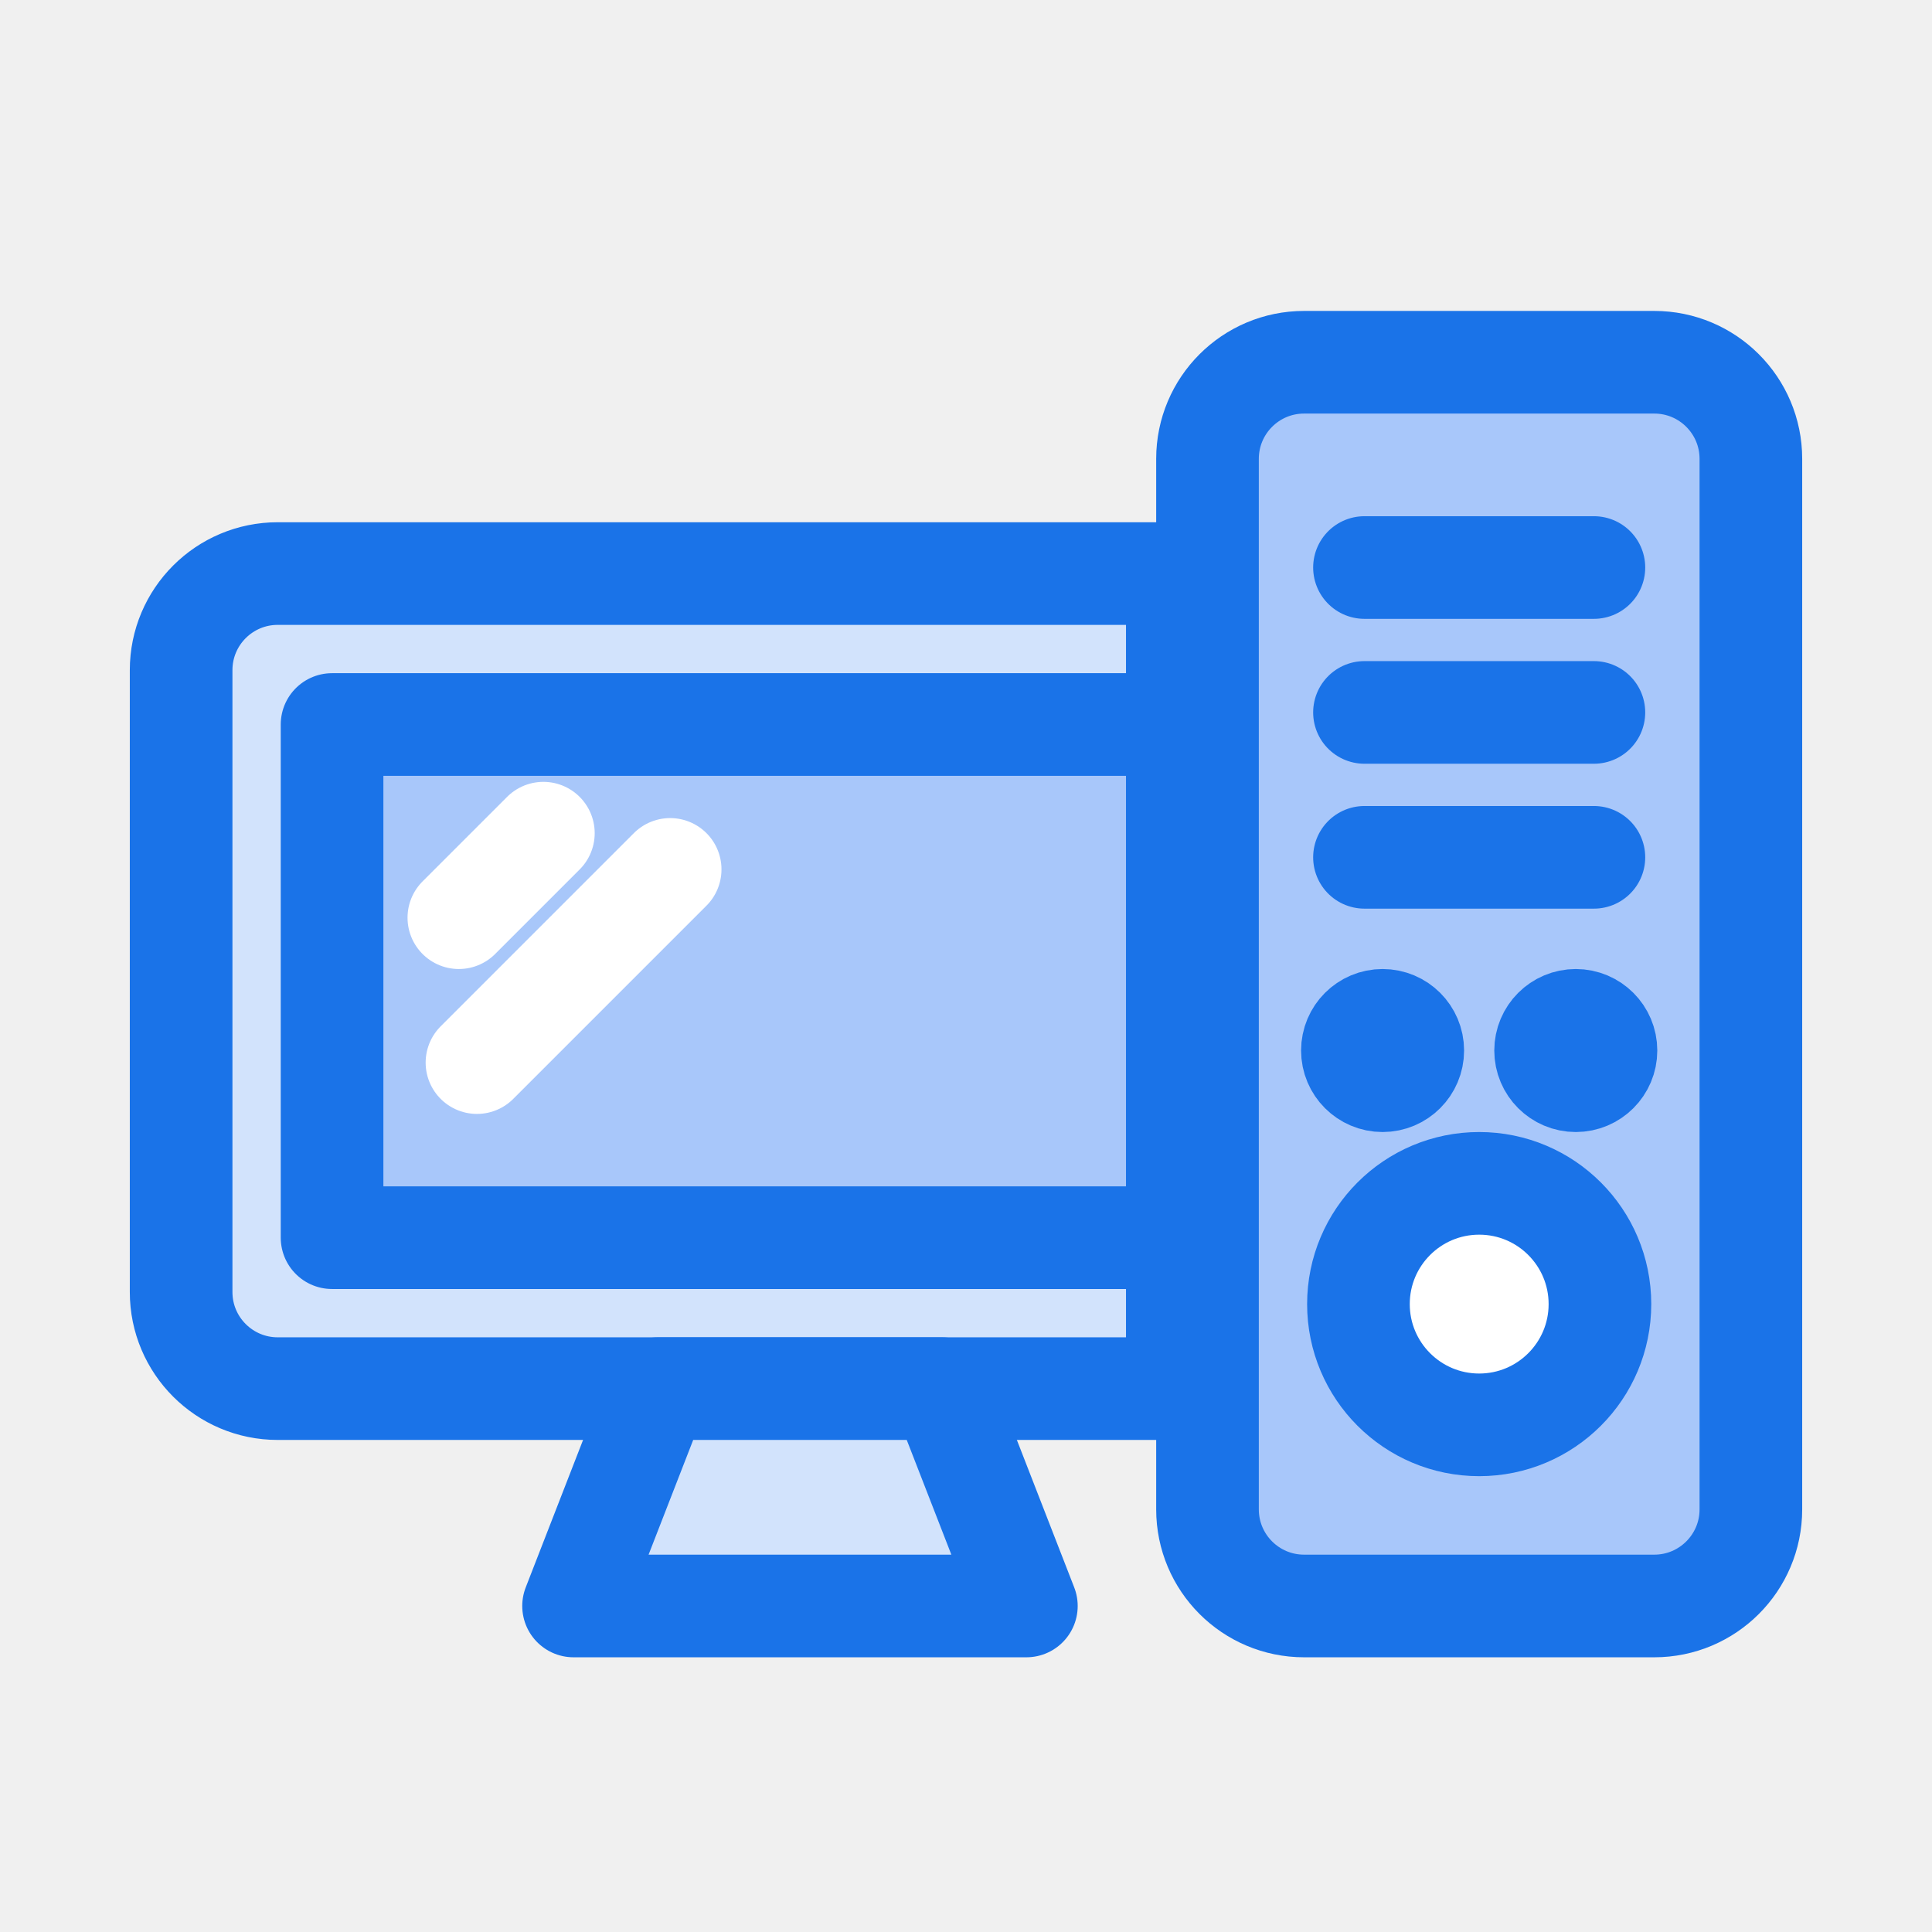
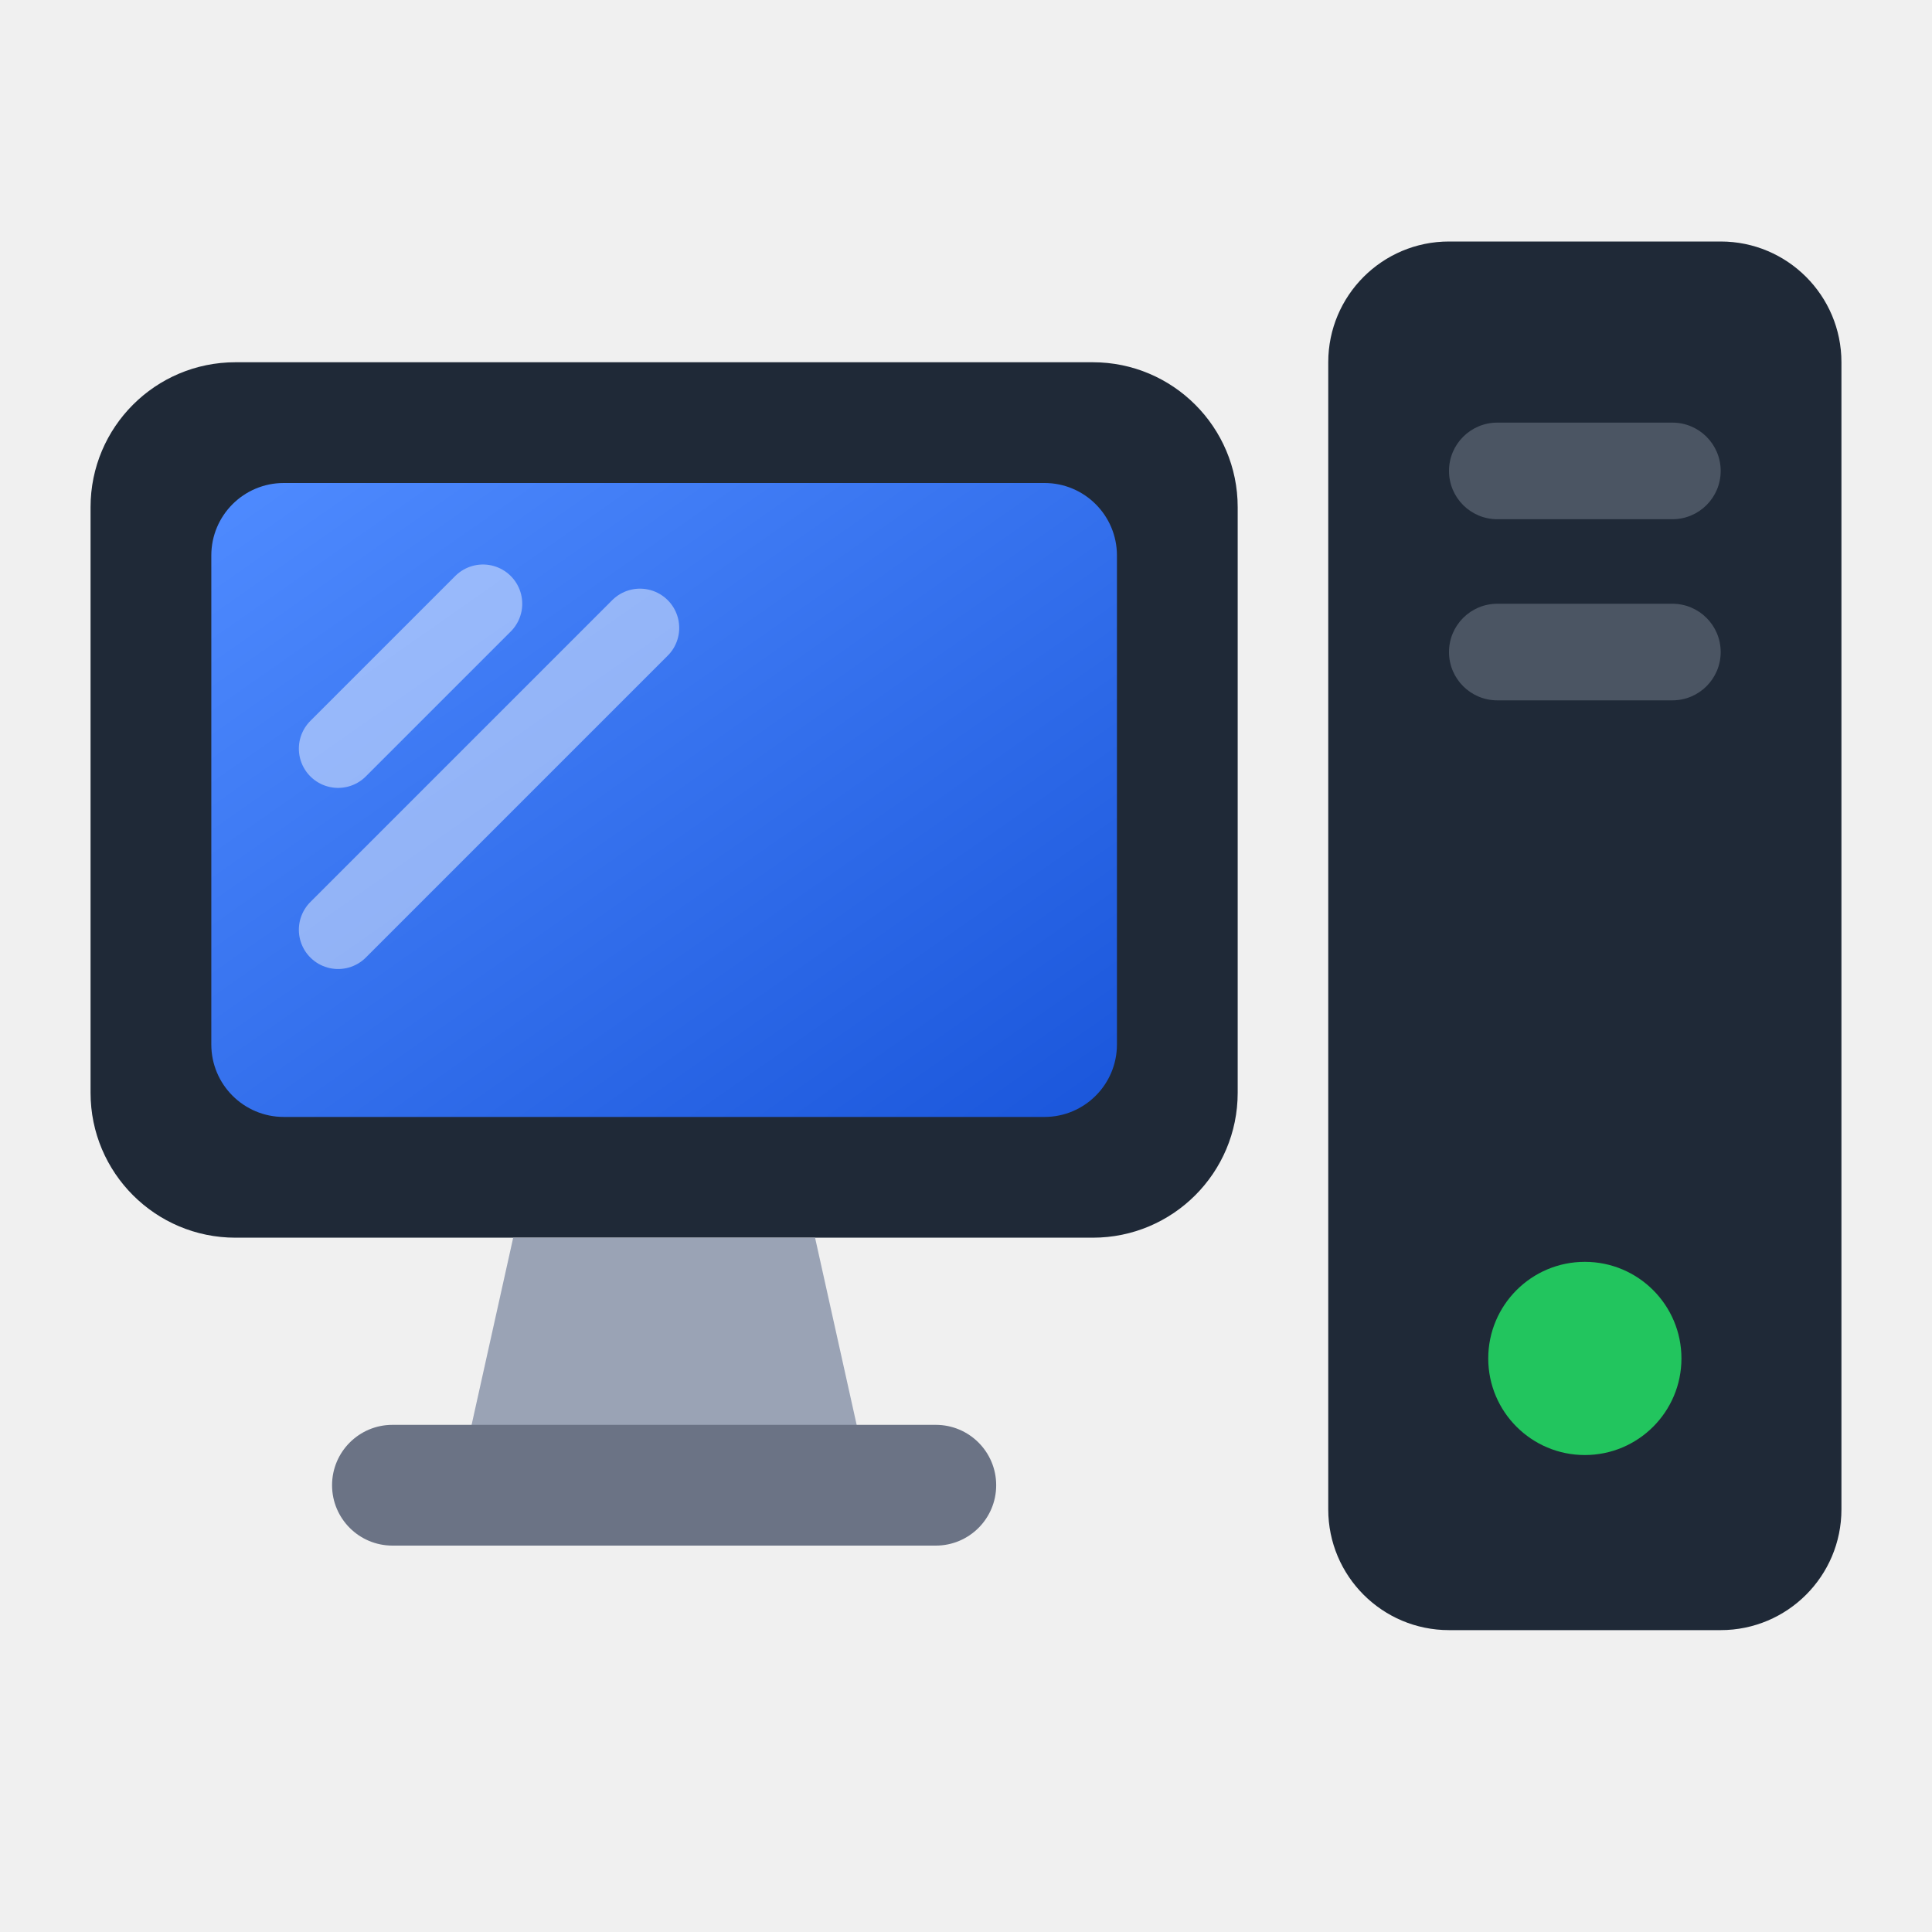
- <svg xmlns="http://www.w3.org/2000/svg" viewBox="0 0 32 32" fill="none" stroke="#1a73e8" stroke-width="1.7" stroke-linecap="round" stroke-linejoin="round">
-   <path d="M19.5 9.5H4.6A1.6 1.6 0 0 0 3 11.1v10.3A1.6 1.6 0 0 0 4.6 23h14.9z" fill="#d2e3fc" />
-   <path d="M5.5 12h14v8.5h-14z" fill="#a8c7fa" />
-   <path d="M7.6 15.2l1.4-1.4M7.9 17.6l3.2-3.2" stroke="#fff" />
-   <path d="M9.5 26.6h7.5l-1.4-3.6h-4.7z" fill="#d2e3fc" />
-   <rect x="20" y="6" width="9" height="20.6" rx="1.6" fill="#a8c7fa" />
-   <path d="M22.6 9.4h3.8M22.6 11.8h3.8M22.6 14.2h3.8" />
-   <circle cx="24.5" cy="21.6" r="2" fill="#fff" />
-   <circle cx="22.9" cy="17.4" r=".5" fill="#1a73e8" />
-   <circle cx="26.1" cy="17.4" r=".5" fill="#1a73e8" />
+ <svg xmlns="http://www.w3.org/2000/svg" viewBox="0 0 32 32">
+   <defs>
+     <linearGradient id="s" x1="0" y1="0" x2="1" y2="1">
+       <stop offset="0" stop-color="#4f8bff" />
+       <stop offset="1" stop-color="#1a56db" />
+     </linearGradient>
+   </defs>
+   <rect x="1.5" y="6" width="19" height="14.5" rx="2.4" fill="#1f2937" />
+   <rect x="3.5" y="8" width="15" height="10.5" rx="1.2" fill="url(#s)" />
+   <path d="M5.6 12.4l2.4-2.4M5.6 15.4l5-5" stroke="#fff" stroke-opacity=".45" stroke-width="1.3" stroke-linecap="round" />
+   <path d="M8.5 20.5h5l.8 3.6H7.7z" fill="#9aa3b5" />
+   <rect x="5.5" y="23.6" width="11" height="2" rx="1" fill="#6b7385" />
+   <rect x="22" y="4" width="8.5" height="23" rx="2" fill="#1f2937" />
+   <rect x="24" y="7" width="4.5" height="1.6" rx=".8" fill="#4b5563" />
+   <rect x="24" y="10" width="4.5" height="1.6" rx=".8" fill="#4b5563" />
+   <circle cx="26.25" cy="22.5" r="1.6" fill="#22c55e" />
</svg>
